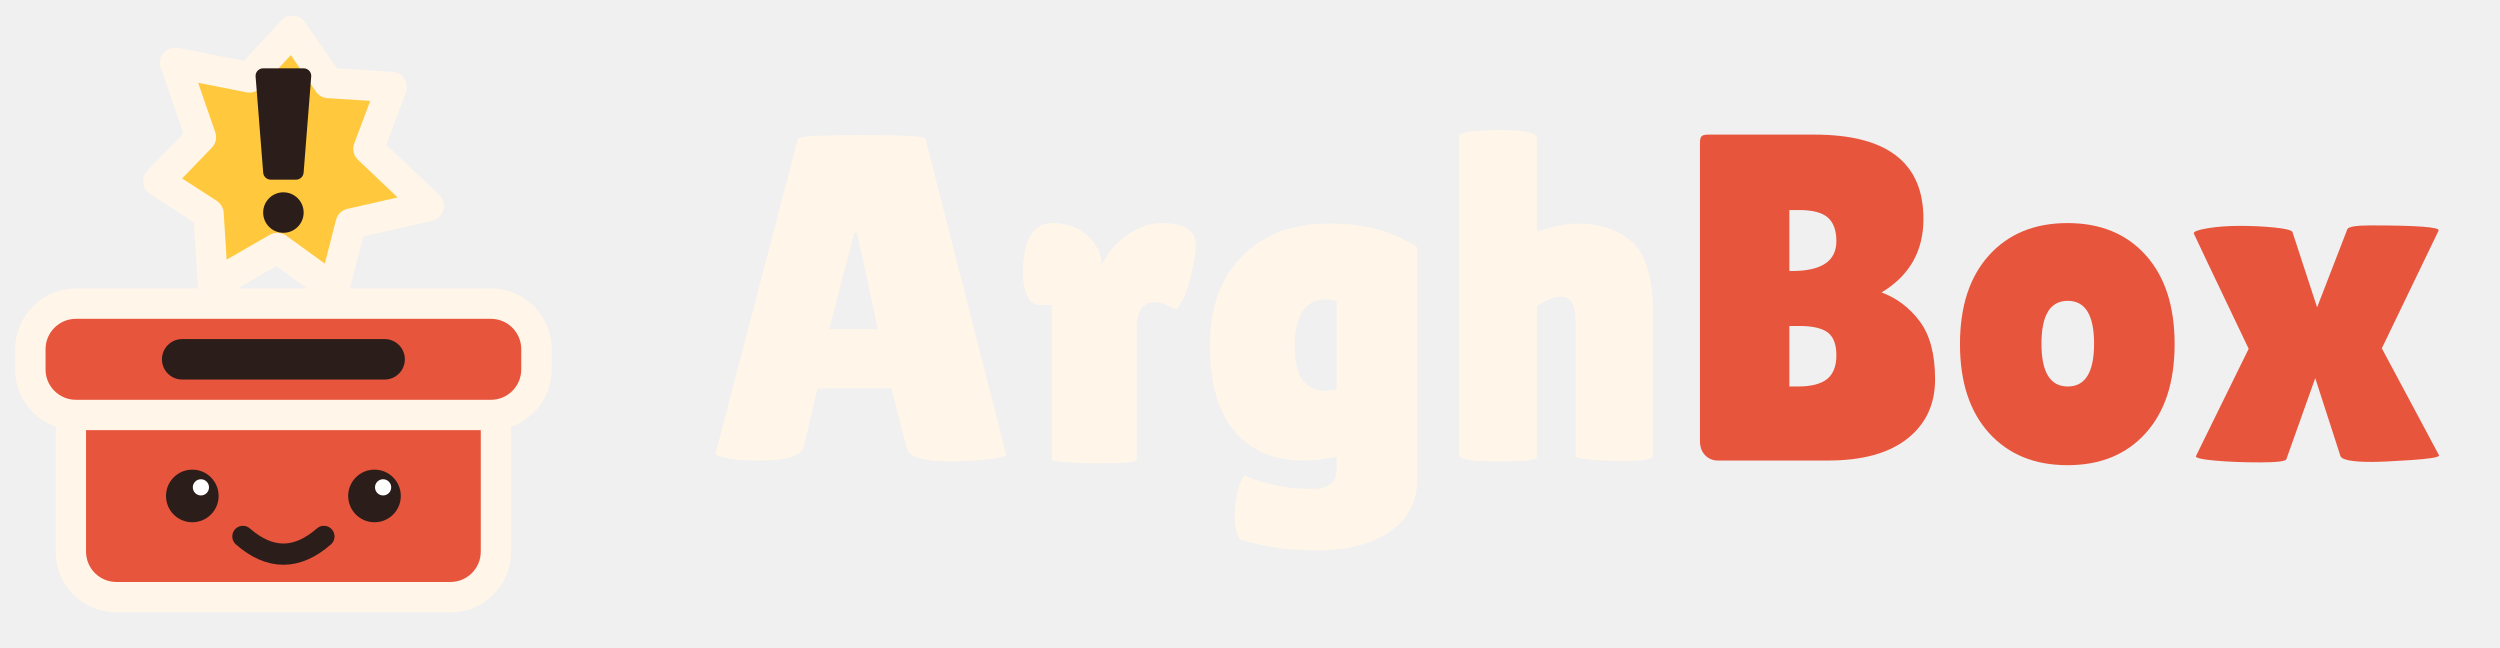
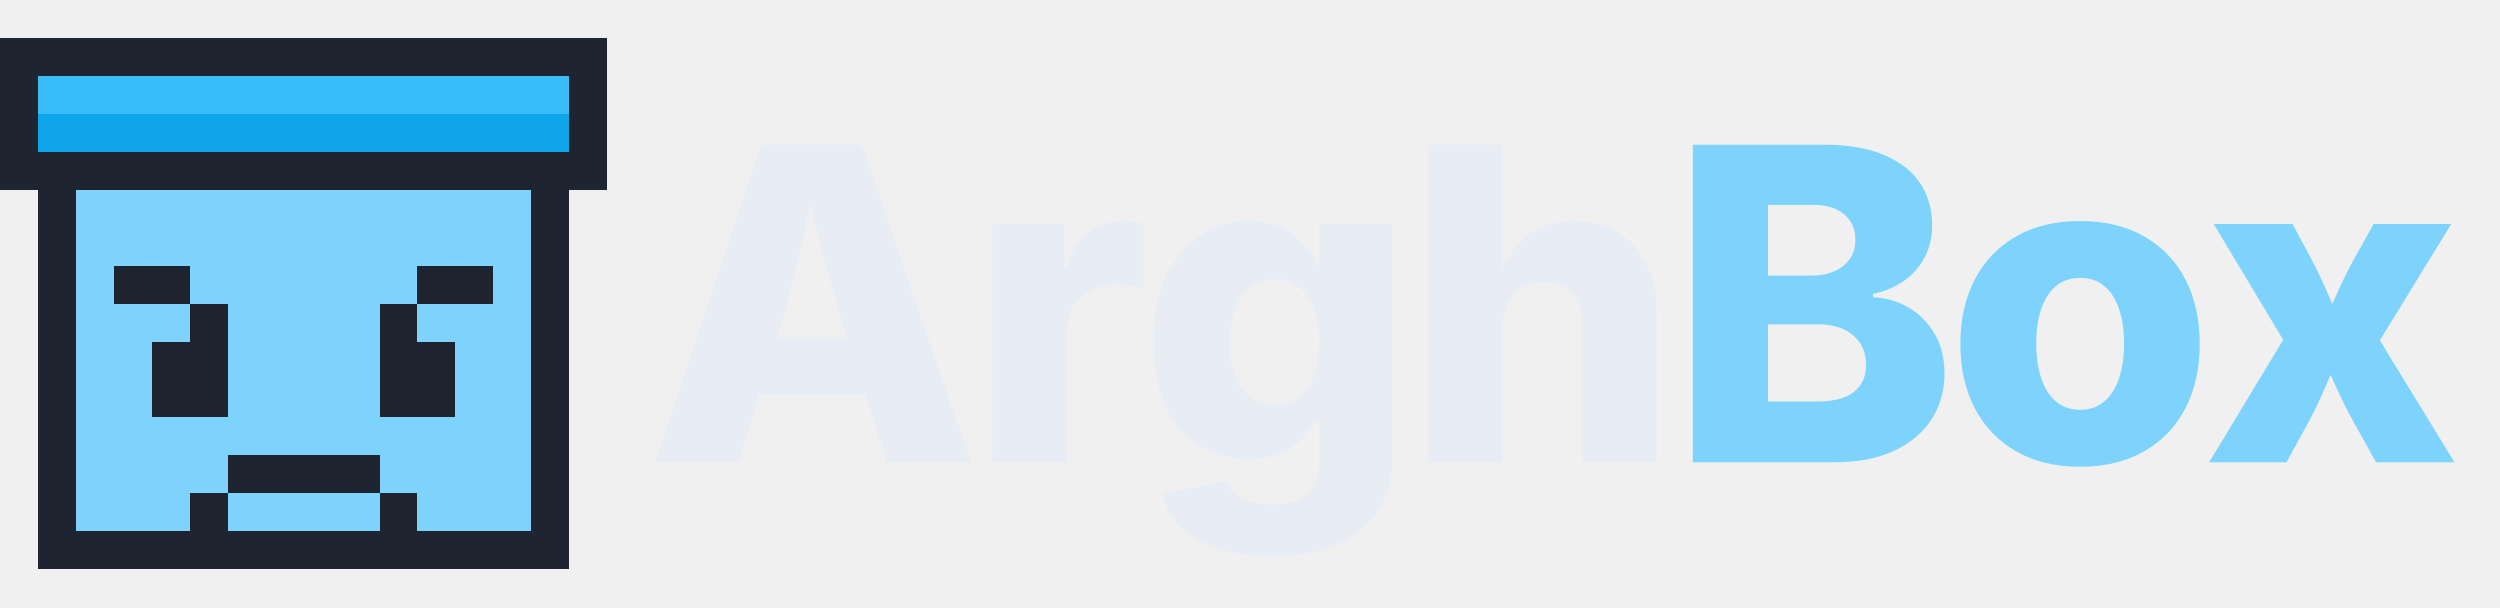
- <svg xmlns="http://www.w3.org/2000/svg" viewBox="8 0 494 128" width="494" height="128" role="img" aria-label="ArghBox">
-   <defs>
-     <path id="d41" d="M520 2L520 2Q433 2 426 -26L426 -26L393 -155L234 -155L205 -31Q199 0 109 0L109 0Q61 0 38 -5.5Q15 -11 15 -14L15 -14L192 -691Q192 -699 329 -699Q466 -699 466 -691L466 -691L639 -13Q639 -6 593 -2Q547 2 520 2M313 -489L259 -282L364 -282L319 -489L313 -489" />
-     <path id="d72" d="M264 -280L264 -1Q264 6 173 6L173 6Q82 4 82 -2L82 -2L82 -334L55 -334Q39 -334 29.5 -353.5Q20 -373 20 -402L20 -402Q20 -510 84 -510L84 -510Q129 -510 159 -482.5Q189 -455 189 -420L189 -420Q210 -461 245.5 -485.5Q281 -510 318 -510L318 -510Q376 -510 388 -480L388 -480Q391 -472 391 -456.5Q391 -441 381.5 -401Q372 -361 362 -343Q352 -325 350 -325Q348 -325 331.5 -332.5Q315 -340 302 -340L302 -340Q264 -340 264 -280L264 -280" />
-     <path id="d67" d="M229 0L229 0Q132 0 79 -62.5Q26 -125 26 -247.5Q26 -370 95.5 -439.5Q165 -509 280.5 -509Q396 -509 471 -458L471 -458L471 40Q471 114 411 153.5Q351 193 257 193Q163 193 89 169L89 169Q79 145 79 126L79 126Q79 62 100 32L100 32Q167 61 243 61L243 61Q298 61 298 22L298 22L298 -8Q255 0 229 0M275 -346L275 -346Q208 -346 208 -245L208 -245Q208 -182 234 -163L234 -163Q251 -150 268 -150Q285 -150 298 -153L298 -153L298 -343Q286 -346 275 -346" />
-     <path id="d68" d="M212 -331L212 -7Q212 2 128.5 2Q45 2 45 -12L45 -12L45 -697Q45 -704 76 -707Q107 -710 128 -710L128 -710Q212 -710 212 -692L212 -692L212 -492Q268 -509 297 -509L297 -509Q373 -509 417 -468.5Q461 -428 461 -318L461 -318L461 -8Q461 1 383 1L383 1Q295 -2 295 -9L295 -9L295 -303Q295 -352 263 -352L263 -352Q241 -352 212 -331L212 -331" />
-     <path id="d42" d="M541 -519L541 -519Q541 -415 451 -361L451 -361Q500 -343 533 -299Q566 -255 566 -174.5Q566 -94 506.5 -47Q447 0 336 0L336 0L100 0Q83 0 72 -11.5Q61 -23 61 -42L61 -42L61 -682Q61 -693 64.5 -696.5Q68 -700 79 -700L79 -700L307 -700Q541 -700 541 -519M274 -538L253 -538L253 -407L258 -407Q354 -407 354 -471L354 -471Q354 -506 335.5 -522Q317 -538 274 -538L274 -538M274 -289L253 -289L253 -159L271 -159Q314 -159 334 -175Q354 -191 354 -226Q354 -261 335.5 -275Q317 -289 274 -289L274 -289" />
-     <path id="d6f" d="M88.5 -59Q26 -128 26 -250Q26 -372 88.5 -441Q151 -510 257 -510Q363 -510 425 -441Q487 -372 487 -250Q487 -128 425 -59Q363 10 257 10Q151 10 88.5 -59M257.5 -343Q201 -343 201 -251Q201 -159 257.5 -159Q314 -159 314 -251Q314 -343 257.5 -343" />
-     <path id="d78" d="M280 -329L345 -497Q349 -505 395 -505L395 -505Q545 -505 541 -494L541 -494L419 -241Q542 -11 542 -11L542 -11Q542 -5 482 -1Q422 3 397 3L397 3Q334 3 330 -10L330 -10L276 -177L214 -3Q212 4 157 4Q102 4 59 0Q16 -4 20 -10L20 -10L133 -240Q15 -487 15 -488L15 -488Q15 -494 45.5 -499Q76 -504 114.5 -504Q153 -504 188 -500.5Q223 -497 227 -491L227 -491L280 -329" />
-   </defs>
-   <g transform="translate(0 0)">
-     <path d="M65.8 6.1L72.9 16.4L85.4 17.2L80.8 29.4L92.7 40.7L77.3 44.2L74 57.1L62.8 49L50.1 56.3L49.2 42.2L39.3 35.8L47.7 27.1L42.6 12.4L57.3 15.3Z" fill="#ffc83d" stroke="#fff6e9" stroke-width="6" stroke-linejoin="round" />
-     <path d="M60 15h8l-1.5 19h-5z" fill="#2b1d1a" stroke="#2b1d1a" stroke-width="3" stroke-linejoin="round" />
-     <circle cx="64" cy="42" r="4" fill="#2b1d1a" />
-     <rect x="22" y="76" width="84" height="42" rx="9" fill="#e8553d" stroke="#fff6e9" stroke-width="6" stroke-linejoin="round" />
-     <rect x="14" y="60" width="100" height="22" rx="9" fill="#e8553d" stroke="#fff6e9" stroke-width="6" stroke-linejoin="round" />
-     <rect x="40" y="67" width="48" height="8" rx="4" fill="#2b1d1a" />
-     <circle cx="46" cy="98" r="5.2" fill="#2b1d1a" />
-     <circle cx="82" cy="98" r="5.2" fill="#2b1d1a" />
-     <circle cx="47.7" cy="96.3" r="1.6" fill="#fff" />
-     <circle cx="83.7" cy="96.3" r="1.6" fill="#fff" />
-     <path d="M56 106q8 7 16 0" fill="none" stroke="#2b1d1a" stroke-width="4.2" stroke-linecap="round" />
+ <svg xmlns="http://www.w3.org/2000/svg" viewBox="0 0 527 128" width="527" height="128" role="img" aria-label="ArghBox">
+   <g transform="translate(0 0) scale(8)" shape-rendering="crispEdges">
+     <path fill="#1E2430" d="M0 1h16v4H0zM1 5h14v10H1z" />
+     <path fill="#38BDF8" d="M1 2h14v1H1z" />
+     <path fill="#0EA5E9" d="M1 3h14v1H1z" />
+     <path fill="#7DD3FC" d="M2 5h12v9H2z" />
+     <path fill="#1E2430" d="M3 7h2v1H3zM5 8h1v1H5zM11 7h2v1h-2zM10 8h1v1h-1zM4 9h2v2H4zM10 9h2v2h-2zM6 12h4v1H6zM5 13h1v1H5zM10 13h1v1h-1z" />
  </g>
-   <g fill="#fff6e9">
-     <use href="#d41" transform="translate(148 91) scale(0.092)" />
-     <use href="#d72" transform="translate(208.3 91) scale(0.092)" />
-     <use href="#d67" transform="translate(244.7 91) scale(0.092)" />
-     <use href="#d68" transform="translate(292.2 91) scale(0.092)" />
-   </g>
-   <g fill="#e8553d">
-     <use href="#d42" transform="translate(338.3 91) scale(0.092)" />
-     <use href="#d6f" transform="translate(392.9 91) scale(0.092)" />
-     <use href="#d78" transform="translate(440.1 91) scale(0.092)" />
-   </g>
+   <path fill="#E8EDF5" d="M155.72 97.44L138.11 97.44L160.44 30.51L181.69 30.51L204.69 97.44L186.90 97.44L177.60 68.20Q175.35 60.88 173.26 52.63Q171.17 44.39 169.06 35.54L172.61 35.54Q170.59 44.43 168.70 52.68Q166.82 60.92 164.71 68.20L155.72 97.44M189.55 83.20L153.29 83.20L153.29 71.07L189.55 71.07M224.88 97.44L209.20 97.44L209.20 47.22L224.43 47.22L224.43 56.38L224.97 56.38Q226.32 51.40 229.44 48.99Q232.56 46.59 236.70 46.59Q237.77 46.59 238.96 46.73Q240.15 46.86 241.14 47.13L241.14 60.79Q240.02 60.38 238.20 60.18Q236.38 59.98 234.94 59.98Q232.07 59.98 229.78 61.26Q227.49 62.54 226.18 64.78Q224.88 67.03 224.88 70.04M268.21 117.30Q261.65 117.30 256.76 115.64Q251.86 113.97 248.83 111.01Q245.79 108.04 244.90 104.14L258.51 101.35Q258.96 102.70 260.17 103.84Q261.38 104.99 263.36 105.69Q265.34 106.38 268.12 106.38Q272.93 106.38 275.51 104.23Q278.09 102.07 278.09 97.58L278.09 88.68L276.88 88.68Q275.98 90.93 274.21 92.77Q272.43 94.61 269.72 95.69Q267 96.77 263.27 96.77Q257.74 96.77 253.18 94.19Q248.62 91.60 245.88 86.19Q243.14 80.78 243.14 72.33Q243.14 63.53 245.97 57.82Q248.80 52.12 253.36 49.35Q257.92 46.59 263.22 46.59Q267.22 46.59 270.07 47.94Q272.93 49.29 274.79 51.42Q276.66 53.55 277.60 55.84L278.05 55.84L278.05 47.22L293.55 47.22L293.55 96.32Q293.55 103.24 290.33 107.91Q287.12 112.58 281.42 114.94Q275.71 117.30 268.21 117.30M268.61 85.27Q271.62 85.27 273.74 83.74Q275.85 82.21 276.97 79.27Q278.09 76.33 278.09 72.29Q278.09 68.15 276.97 65.14Q275.85 62.13 273.76 60.49Q271.67 58.85 268.61 58.85Q265.61 58.85 263.52 60.54Q261.43 62.22 260.35 65.23Q259.27 68.24 259.27 72.29Q259.27 76.33 260.35 79.25Q261.43 82.17 263.52 83.72Q265.61 85.27 268.61 85.27M316.80 68.78L316.80 97.44L301.12 97.44L301.12 30.51L316.48 30.51L316.48 59.89L315.49 59.89Q317.34 53.91 321.27 50.25Q325.20 46.59 331.85 46.59Q337.10 46.59 341.01 48.93Q344.92 51.26 347.07 55.53Q349.23 59.80 349.23 65.46L349.23 97.44L333.55 97.44L333.55 68.51Q333.55 64.29 331.40 61.89Q329.24 59.48 325.38 59.48Q322.86 59.48 320.91 60.58Q318.95 61.68 317.87 63.75Q316.80 65.82 316.80 68.78" />
+   <path fill="#7DD3FC" d="M386.67 97.44L356.85 97.44L356.85 30.51L384.61 30.51Q392.07 30.51 397.14 32.66Q402.22 34.82 404.76 38.62Q407.29 42.41 407.29 47.49Q407.29 51.31 405.70 54.29Q404.10 57.28 401.30 59.24Q398.49 61.19 394.85 61.95L394.85 62.67Q398.85 62.81 402.29 64.81Q405.72 66.81 407.81 70.35Q409.90 73.90 409.90 78.75Q409.90 84.15 407.18 88.37Q404.46 92.59 399.30 95.02Q394.13 97.44 386.67 97.44M372.70 68.38L372.70 84.64L382.95 84.64Q388.29 84.64 390.83 82.60Q393.37 80.55 393.37 76.96Q393.37 74.35 392.16 72.42Q390.94 70.49 388.67 69.43Q386.41 68.38 383.26 68.38L372.70 68.38M372.70 43.18L372.70 58.09L381.91 58.09Q384.56 58.09 386.65 57.19Q388.74 56.29 389.93 54.61Q391.12 52.92 391.12 50.50Q391.12 47.13 388.70 45.15Q386.27 43.18 382.18 43.18M438.49 98.39Q430.63 98.39 424.97 95.13Q419.31 91.87 416.28 86.05Q413.25 80.24 413.25 72.51Q413.25 64.74 416.28 58.92Q419.31 53.10 424.97 49.85Q430.63 46.59 438.49 46.59Q446.36 46.59 452.02 49.85Q457.68 53.10 460.69 58.92Q463.70 64.74 463.70 72.51Q463.70 80.24 460.69 86.05Q457.68 91.87 452.02 95.13Q446.36 98.39 438.49 98.39M438.49 86.39Q441.50 86.39 443.57 84.64Q445.64 82.89 446.69 79.74Q447.75 76.60 447.75 72.42Q447.75 68.24 446.69 65.12Q445.64 62 443.57 60.29Q441.50 58.58 438.49 58.58Q435.49 58.58 433.42 60.29Q431.35 62 430.30 65.12Q429.24 68.24 429.24 72.42Q429.24 76.60 430.30 79.74Q431.35 82.89 433.42 84.64Q435.49 86.39 438.49 86.39M482 97.44L465.70 97.44L484.97 65.55L484.97 77.77L466.64 47.22L483.26 47.22L487.13 54.41Q489.19 58.32 490.90 62.34Q492.61 66.36 494.36 70.13L488.83 70.13Q490.67 66.40 492.43 62.36Q494.18 58.32 496.33 54.41L500.38 47.22L516.73 47.22L497.95 77.81L497.95 65.68L517.40 97.44L500.87 97.44L496.02 88.73Q493.86 84.82 492.07 80.73Q490.27 76.64 488.47 72.91L494 72.91Q492.29 76.64 490.56 80.73Q488.83 84.82 486.77 88.73" />
</svg>
